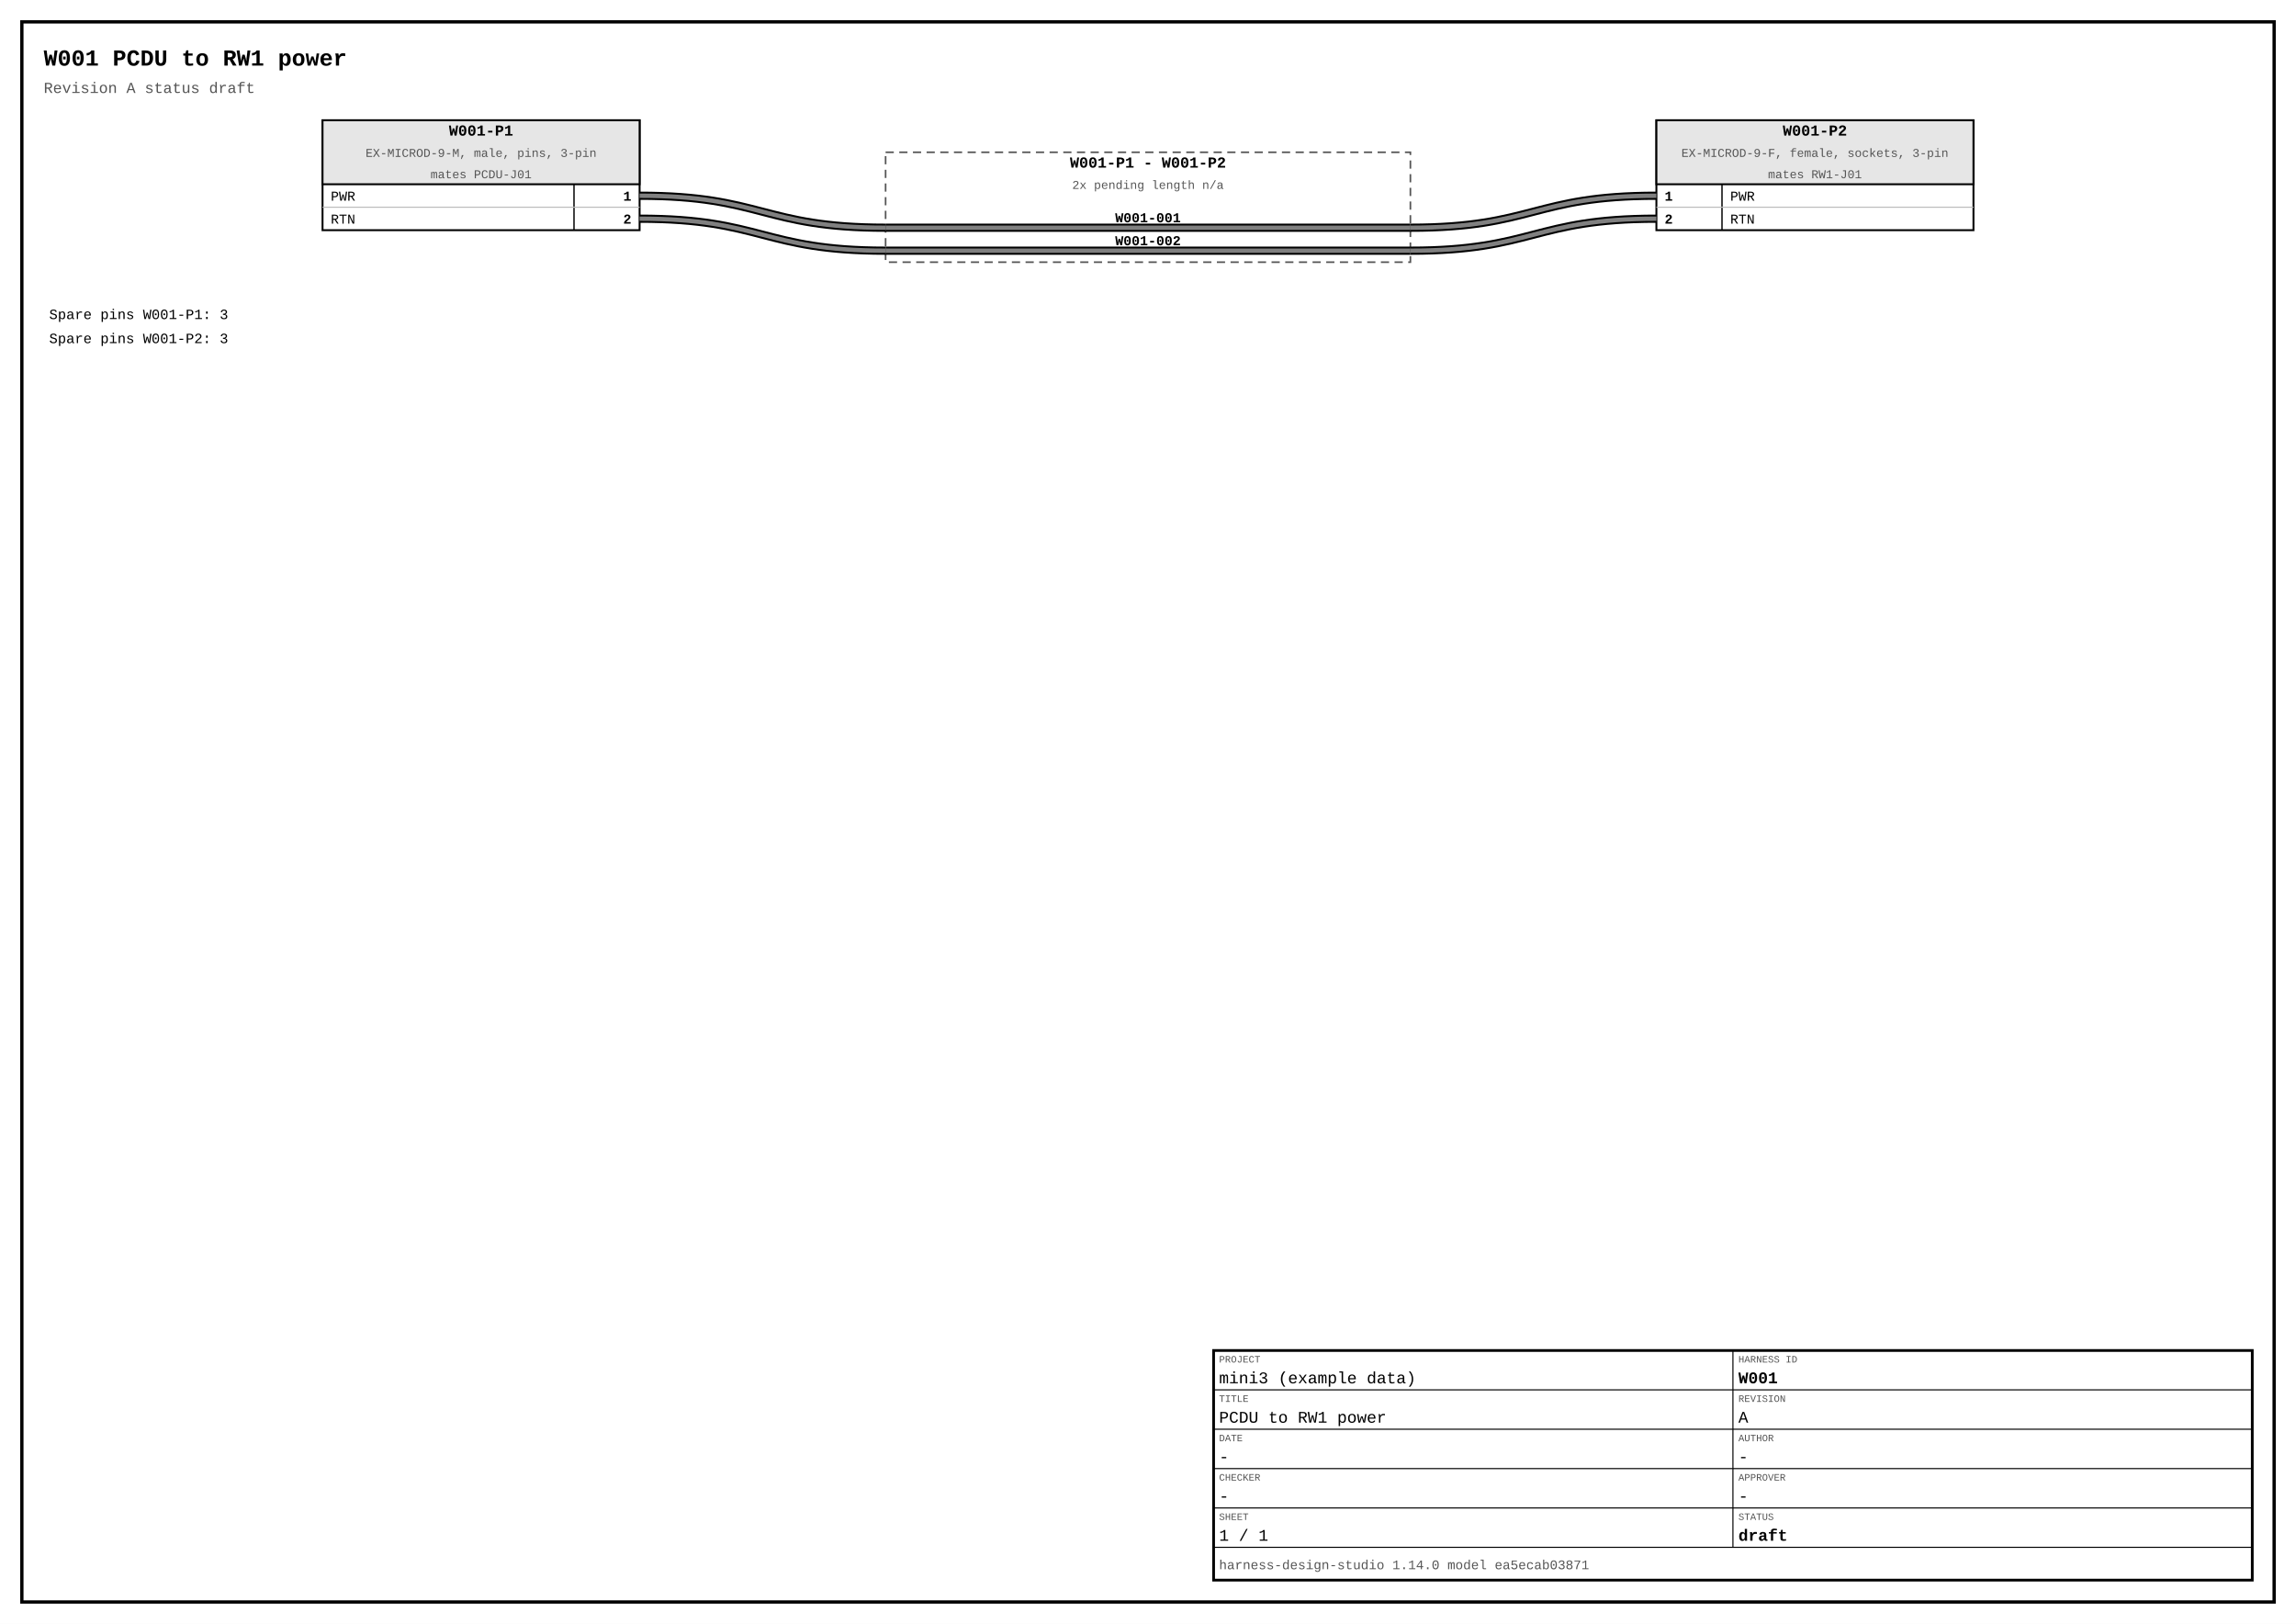
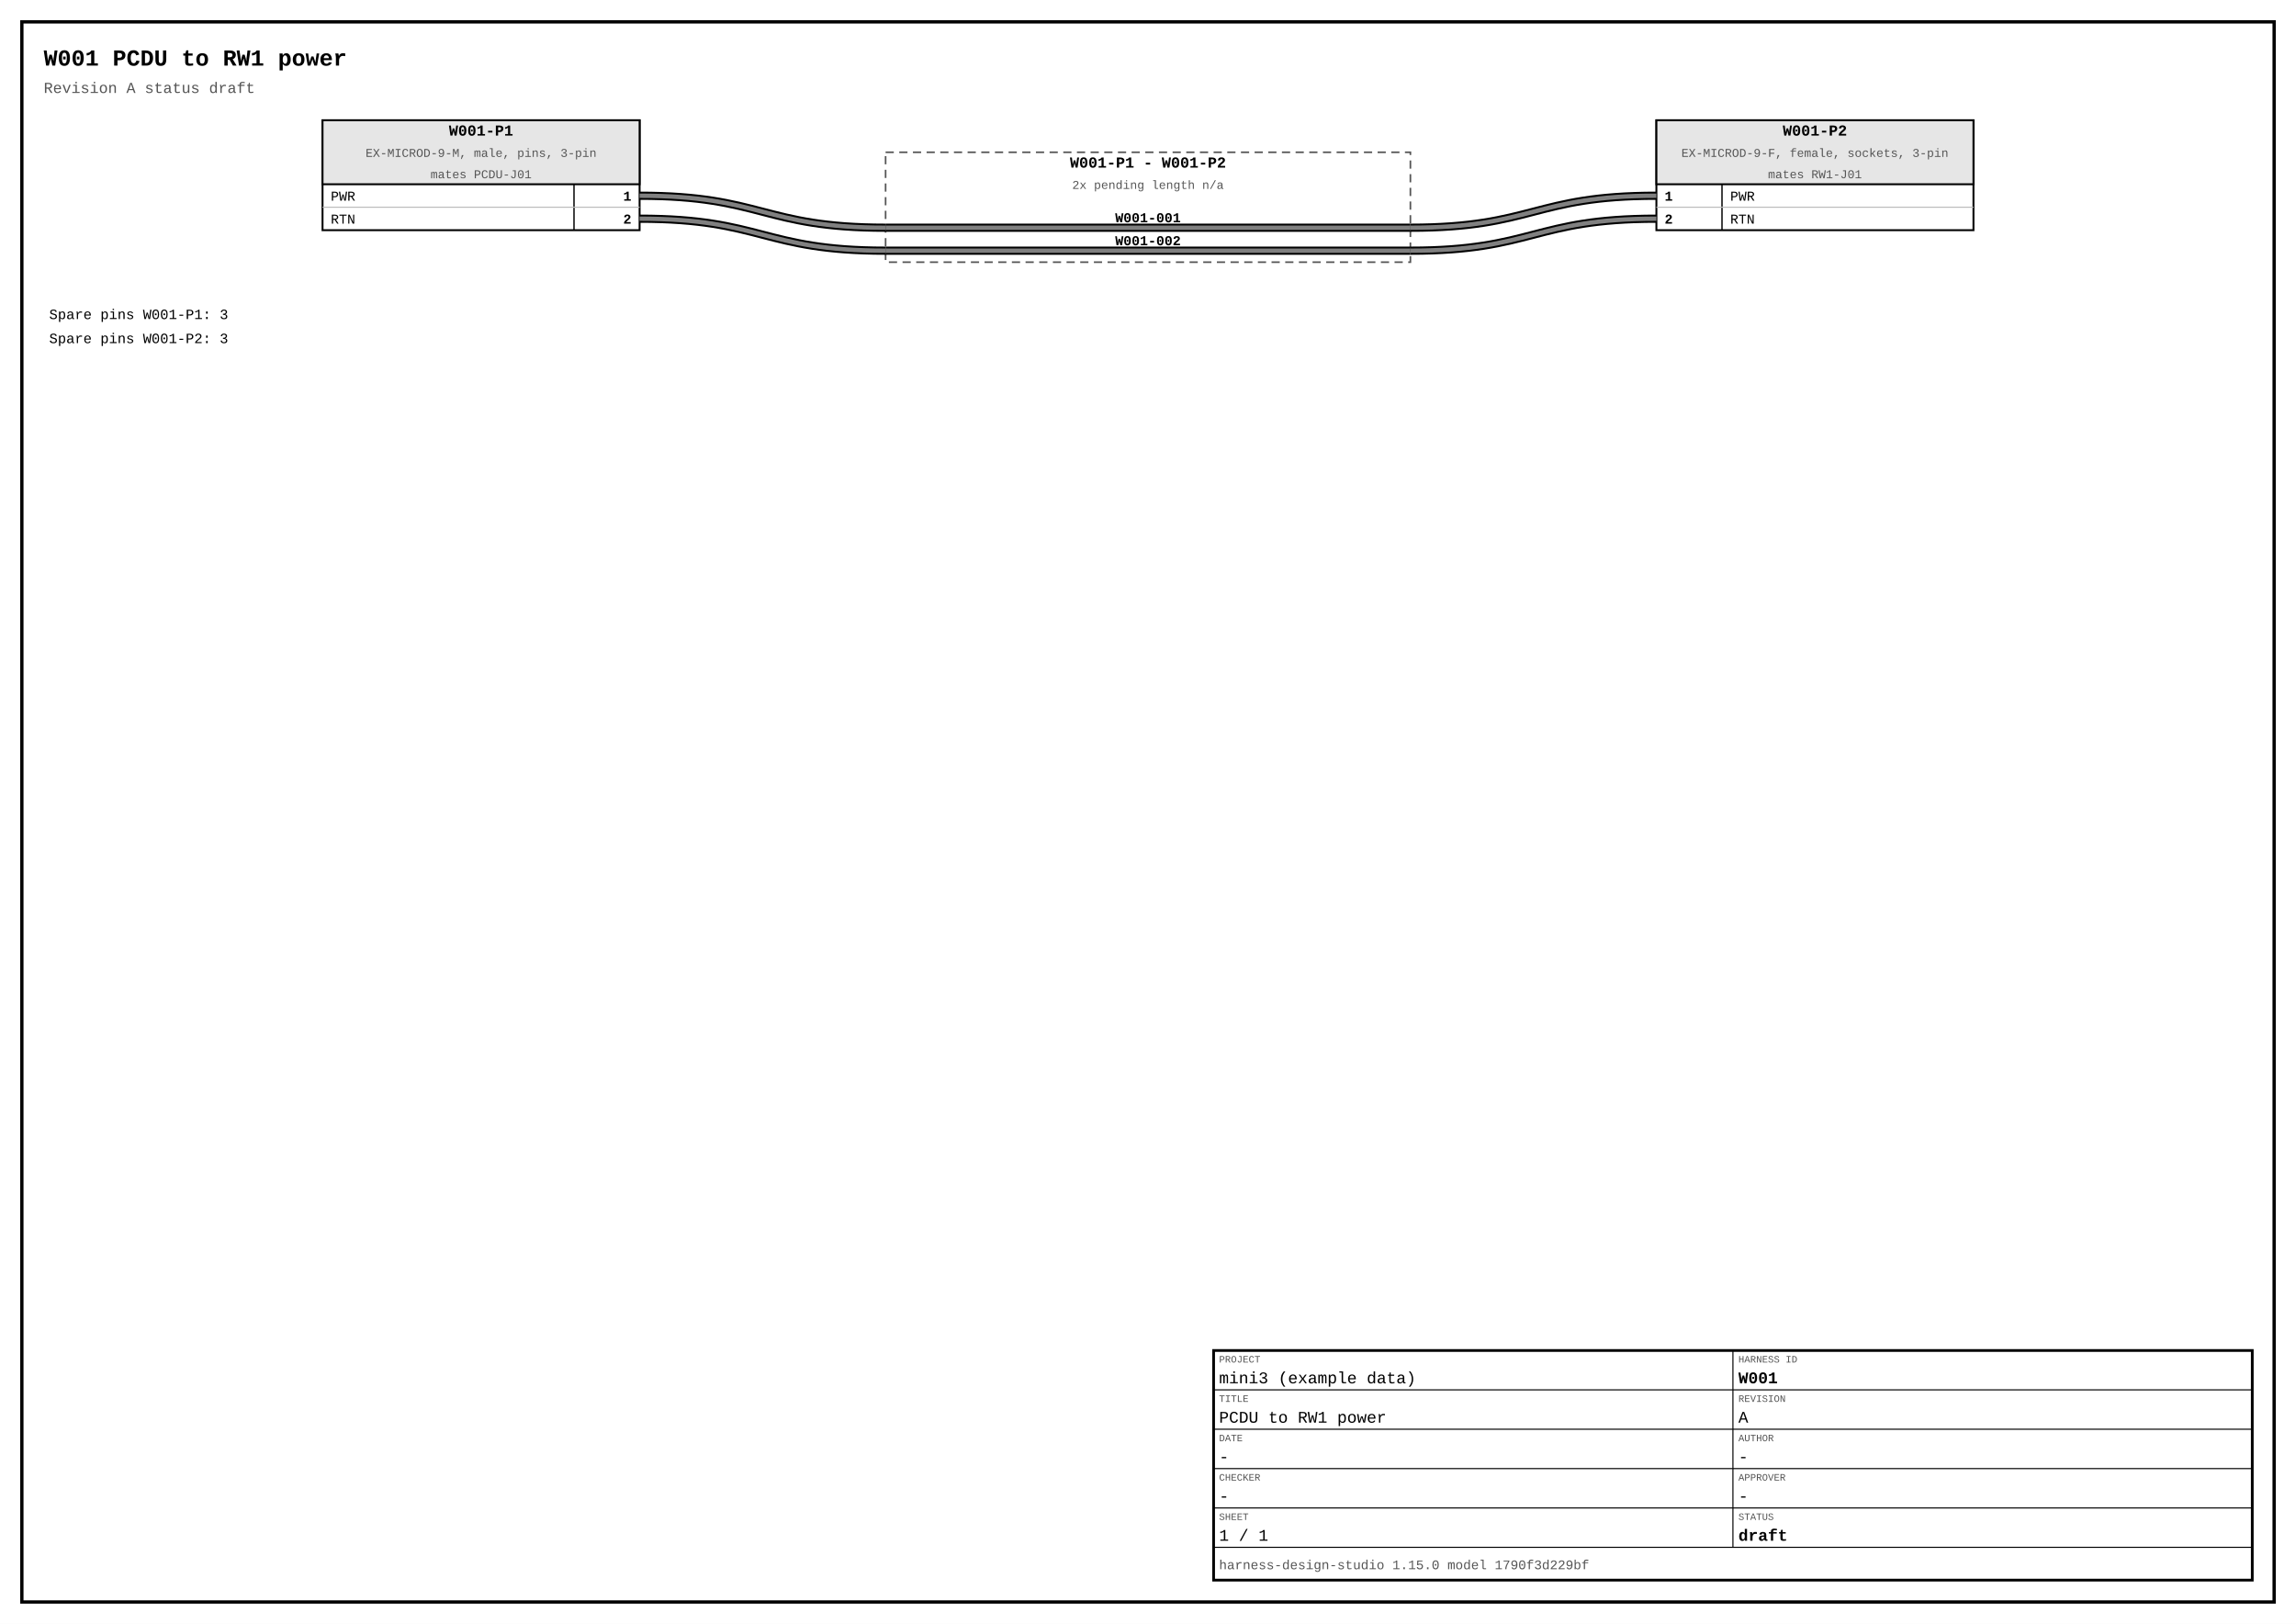
<svg xmlns="http://www.w3.org/2000/svg" width="420mm" height="297mm" viewBox="0 0 420 297" font-family="Courier New, Courier, monospace">
  <rect x="0" y="0" width="420" height="297" fill="#ffffff" />
  <rect x="4" y="4" width="412" height="289" fill="none" stroke="#000000" stroke-width="0.6" />
  <text x="8" y="12" font-size="4.2" font-weight="bold" text-anchor="start" fill="#000000">W001  PCDU to RW1 power</text>
  <text x="8" y="17" font-size="2.8" text-anchor="start" fill="#555555">Revision A  status draft</text>
  <rect x="59" y="22" width="58" height="20.1" fill="#ffffff" stroke="#000000" stroke-width="0.35" />
  <rect x="59" y="22" width="58" height="11.7" fill="#e6e6e6" stroke="#000000" stroke-width="0.35" />
  <text x="88" y="24.8" font-size="2.8" font-weight="bold" text-anchor="middle" fill="#000000">W001-P1</text>
  <text x="88" y="28.7" font-size="2.2" text-anchor="middle" fill="#555555">EX-MICROD-9-M, male, pins, 3-pin</text>
  <text x="88" y="32.6" font-size="2.2" text-anchor="middle" fill="#555555">mates PCDU-J01</text>
  <line x1="105" y1="33.7" x2="105" y2="42.1" stroke="#000000" stroke-width="0.25" />
  <line x1="59" y1="37.9" x2="117" y2="37.9" stroke="#bbbbbb" stroke-width="0.2" />
  <text x="60.5" y="36.7" font-size="2.5" text-anchor="start" fill="#000000" data-ref="sig/W001-P1/1">PWR</text>
  <text x="115.5" y="36.7" font-size="2.5" font-weight="bold" text-anchor="end" fill="#000000" data-ref="pin/W001-P1/1">1</text>
  <text x="60.5" y="40.9" font-size="2.5" text-anchor="start" fill="#000000" data-ref="sig/W001-P1/2">RTN</text>
  <text x="115.5" y="40.9" font-size="2.5" font-weight="bold" text-anchor="end" fill="#000000" data-ref="pin/W001-P1/2">2</text>
  <rect x="303" y="22" width="58" height="20.1" fill="#ffffff" stroke="#000000" stroke-width="0.35" />
  <rect x="303" y="22" width="58" height="11.7" fill="#e6e6e6" stroke="#000000" stroke-width="0.35" />
  <text x="332" y="24.8" font-size="2.8" font-weight="bold" text-anchor="middle" fill="#000000">W001-P2</text>
  <text x="332" y="28.7" font-size="2.2" text-anchor="middle" fill="#555555">EX-MICROD-9-F, female, sockets, 3-pin</text>
  <text x="332" y="32.6" font-size="2.2" text-anchor="middle" fill="#555555">mates RW1-J01</text>
  <line x1="315" y1="33.7" x2="315" y2="42.1" stroke="#000000" stroke-width="0.25" />
  <line x1="303" y1="37.9" x2="361" y2="37.9" stroke="#bbbbbb" stroke-width="0.2" />
  <text x="304.5" y="36.7" font-size="2.5" font-weight="bold" text-anchor="start" fill="#000000" data-ref="pin/W001-P2/1">1</text>
  <text x="316.5" y="36.7" font-size="2.5" text-anchor="start" fill="#000000" data-ref="sig/W001-P2/1">PWR</text>
  <text x="304.5" y="40.9" font-size="2.5" font-weight="bold" text-anchor="start" fill="#000000" data-ref="pin/W001-P2/2">2</text>
  <text x="316.5" y="40.9" font-size="2.5" text-anchor="start" fill="#000000" data-ref="sig/W001-P2/2">RTN</text>
  <rect x="162" y="27.85" width="96" height="20.1" fill="none" stroke="#555555" stroke-width="0.3" stroke-dasharray="1.5 1" />
  <text x="210" y="30.65" font-size="2.8" font-weight="bold" text-anchor="middle" fill="#000000">W001-P1 - W001-P2</text>
  <text x="210" y="34.55" font-size="2.2" text-anchor="middle" fill="#555555">2x  pending  length n/a</text>
  <path d="M 117 35.8 C 139.5 35.8 139.5 41.65 162 41.65" fill="none" stroke="#000000" stroke-width="1.5" />
  <line x1="162" y1="41.65" x2="258" y2="41.65" stroke="#000000" stroke-width="1.5" />
  <path d="M 258 41.65 C 280.5 41.65 280.5 35.8 303 35.8" fill="none" stroke="#000000" stroke-width="1.5" />
  <path d="M 117 35.8 C 139.5 35.8 139.5 41.65 162 41.65" fill="none" stroke="#808080" stroke-width="0.8" />
  <line x1="162" y1="41.65" x2="258" y2="41.65" stroke="#808080" stroke-width="0.8" />
  <path d="M 258 41.65 C 280.5 41.65 280.5 35.8 303 35.8" fill="none" stroke="#808080" stroke-width="0.8" />
  <text x="210" y="40.65" font-size="2.5" font-weight="bold" text-anchor="middle" fill="#000000">W001-001</text>
  <path d="M 117 40 C 139.5 40 139.5 45.85 162 45.85" fill="none" stroke="#000000" stroke-width="1.5" />
  <line x1="162" y1="45.85" x2="258" y2="45.85" stroke="#000000" stroke-width="1.5" />
  <path d="M 258 45.85 C 280.5 45.85 280.5 40 303 40" fill="none" stroke="#000000" stroke-width="1.5" />
  <path d="M 117 40 C 139.5 40 139.5 45.85 162 45.85" fill="none" stroke="#808080" stroke-width="0.8" />
  <line x1="162" y1="45.85" x2="258" y2="45.85" stroke="#808080" stroke-width="0.8" />
  <path d="M 258 45.85 C 280.5 45.85 280.5 40 303 40" fill="none" stroke="#808080" stroke-width="0.8" />
  <text x="210" y="44.85" font-size="2.5" font-weight="bold" text-anchor="middle" fill="#000000">W001-002</text>
  <text x="9" y="58.35" font-size="2.6" text-anchor="start" fill="#000000">Spare pins W001-P1: 3</text>
  <text x="9" y="62.75" font-size="2.6" text-anchor="start" fill="#000000">Spare pins W001-P2: 3</text>
  <rect x="222" y="247" width="190" height="42" fill="none" stroke="#000000" stroke-width="0.5" />
  <line x1="222" y1="247" x2="317" y2="247" stroke="#000000" stroke-width="0.2" />
  <text x="223" y="249.2" font-size="1.8" text-anchor="start" fill="#555555">PROJECT</text>
  <text x="223" y="253" font-size="3" text-anchor="start" fill="#000000">mini3 (example data)</text>
  <line x1="317" y1="247" x2="412" y2="247" stroke="#000000" stroke-width="0.2" />
  <text x="318" y="249.2" font-size="1.8" text-anchor="start" fill="#555555">HARNESS ID</text>
  <text x="318" y="253" font-size="3" font-weight="bold" text-anchor="start" fill="#000000">W001</text>
  <line x1="222" y1="254.2" x2="317" y2="254.2" stroke="#000000" stroke-width="0.2" />
  <text x="223" y="256.4" font-size="1.8" text-anchor="start" fill="#555555">TITLE</text>
  <text x="223" y="260.2" font-size="3" text-anchor="start" fill="#000000">PCDU to RW1 power</text>
  <line x1="317" y1="254.2" x2="412" y2="254.2" stroke="#000000" stroke-width="0.2" />
  <text x="318" y="256.4" font-size="1.8" text-anchor="start" fill="#555555">REVISION</text>
  <text x="318" y="260.2" font-size="3" text-anchor="start" fill="#000000">A</text>
  <line x1="222" y1="261.4" x2="317" y2="261.4" stroke="#000000" stroke-width="0.2" />
  <text x="223" y="263.6" font-size="1.8" text-anchor="start" fill="#555555">DATE</text>
  <text x="223" y="267.4" font-size="3" text-anchor="start" fill="#000000">-</text>
  <line x1="317" y1="261.4" x2="412" y2="261.4" stroke="#000000" stroke-width="0.2" />
  <text x="318" y="263.6" font-size="1.8" text-anchor="start" fill="#555555">AUTHOR</text>
  <text x="318" y="267.4" font-size="3" text-anchor="start" fill="#000000">-</text>
  <line x1="222" y1="268.6" x2="317" y2="268.6" stroke="#000000" stroke-width="0.2" />
  <text x="223" y="270.8" font-size="1.8" text-anchor="start" fill="#555555">CHECKER</text>
  <text x="223" y="274.6" font-size="3" text-anchor="start" fill="#000000">-</text>
  <line x1="317" y1="268.6" x2="412" y2="268.6" stroke="#000000" stroke-width="0.2" />
  <text x="318" y="270.8" font-size="1.8" text-anchor="start" fill="#555555">APPROVER</text>
  <text x="318" y="274.6" font-size="3" text-anchor="start" fill="#000000">-</text>
  <line x1="222" y1="275.8" x2="317" y2="275.8" stroke="#000000" stroke-width="0.2" />
  <text x="223" y="278" font-size="1.8" text-anchor="start" fill="#555555">SHEET</text>
  <text x="223" y="281.8" font-size="3" text-anchor="start" fill="#000000">1 / 1</text>
  <line x1="317" y1="275.8" x2="412" y2="275.8" stroke="#000000" stroke-width="0.2" />
  <text x="318" y="278" font-size="1.8" text-anchor="start" fill="#555555">STATUS</text>
  <text x="318" y="281.8" font-size="3" font-weight="bold" text-anchor="start" fill="#000000">draft</text>
  <line x1="317" y1="247" x2="317" y2="283" stroke="#000000" stroke-width="0.2" />
  <line x1="222" y1="283" x2="412" y2="283" stroke="#000000" stroke-width="0.2" />
-   <text x="223" y="287" font-size="2.4" text-anchor="start" fill="#555555">harness-design-studio 1.14.0 model ea5ecab03871</text>
+   <text x="223" y="287" font-size="2.4" text-anchor="start" fill="#555555">harness-design-studio 1.15.0 model 1790f3d229bf</text>
</svg>
